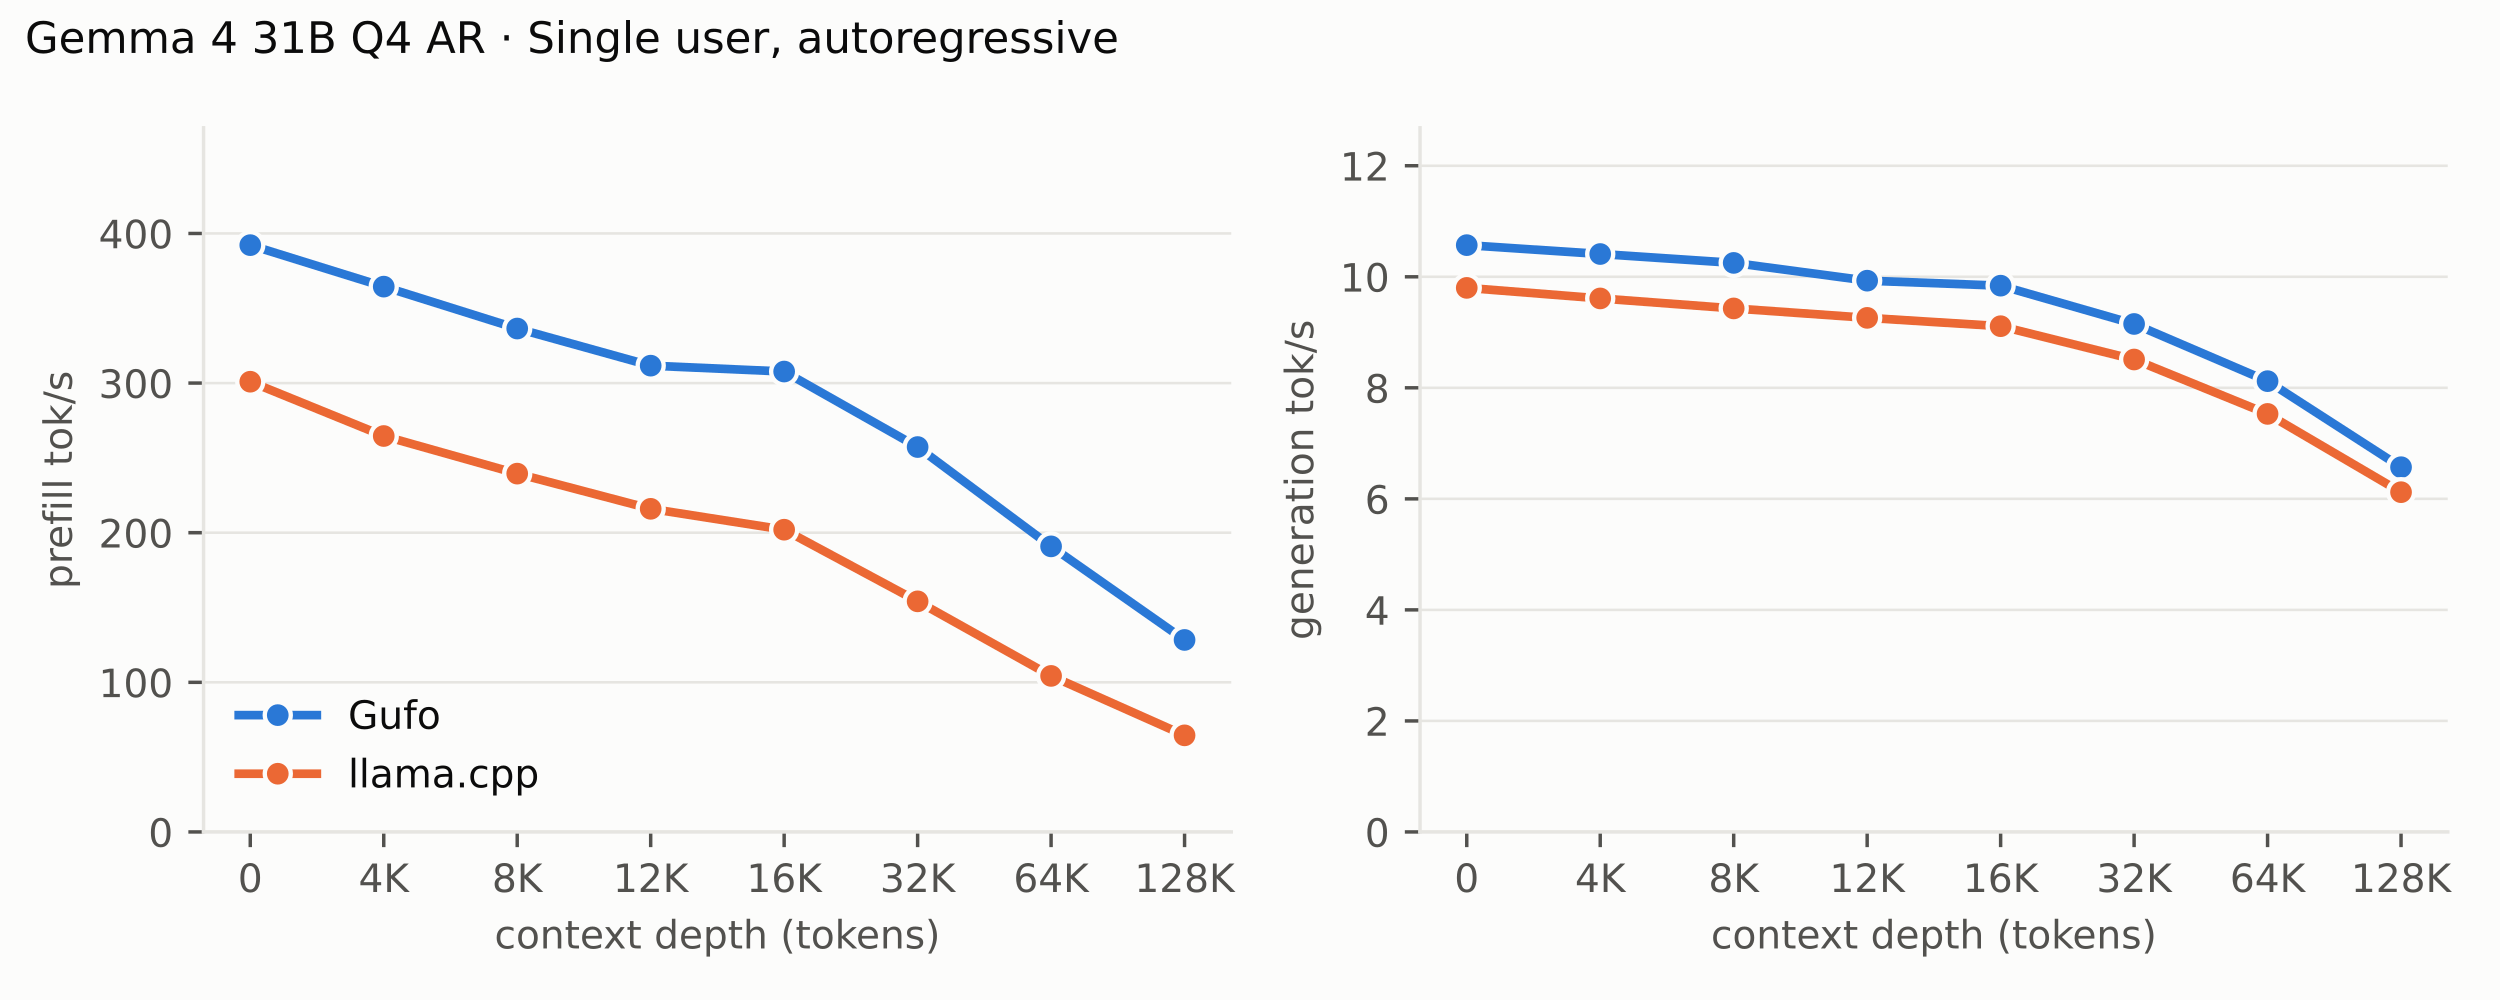
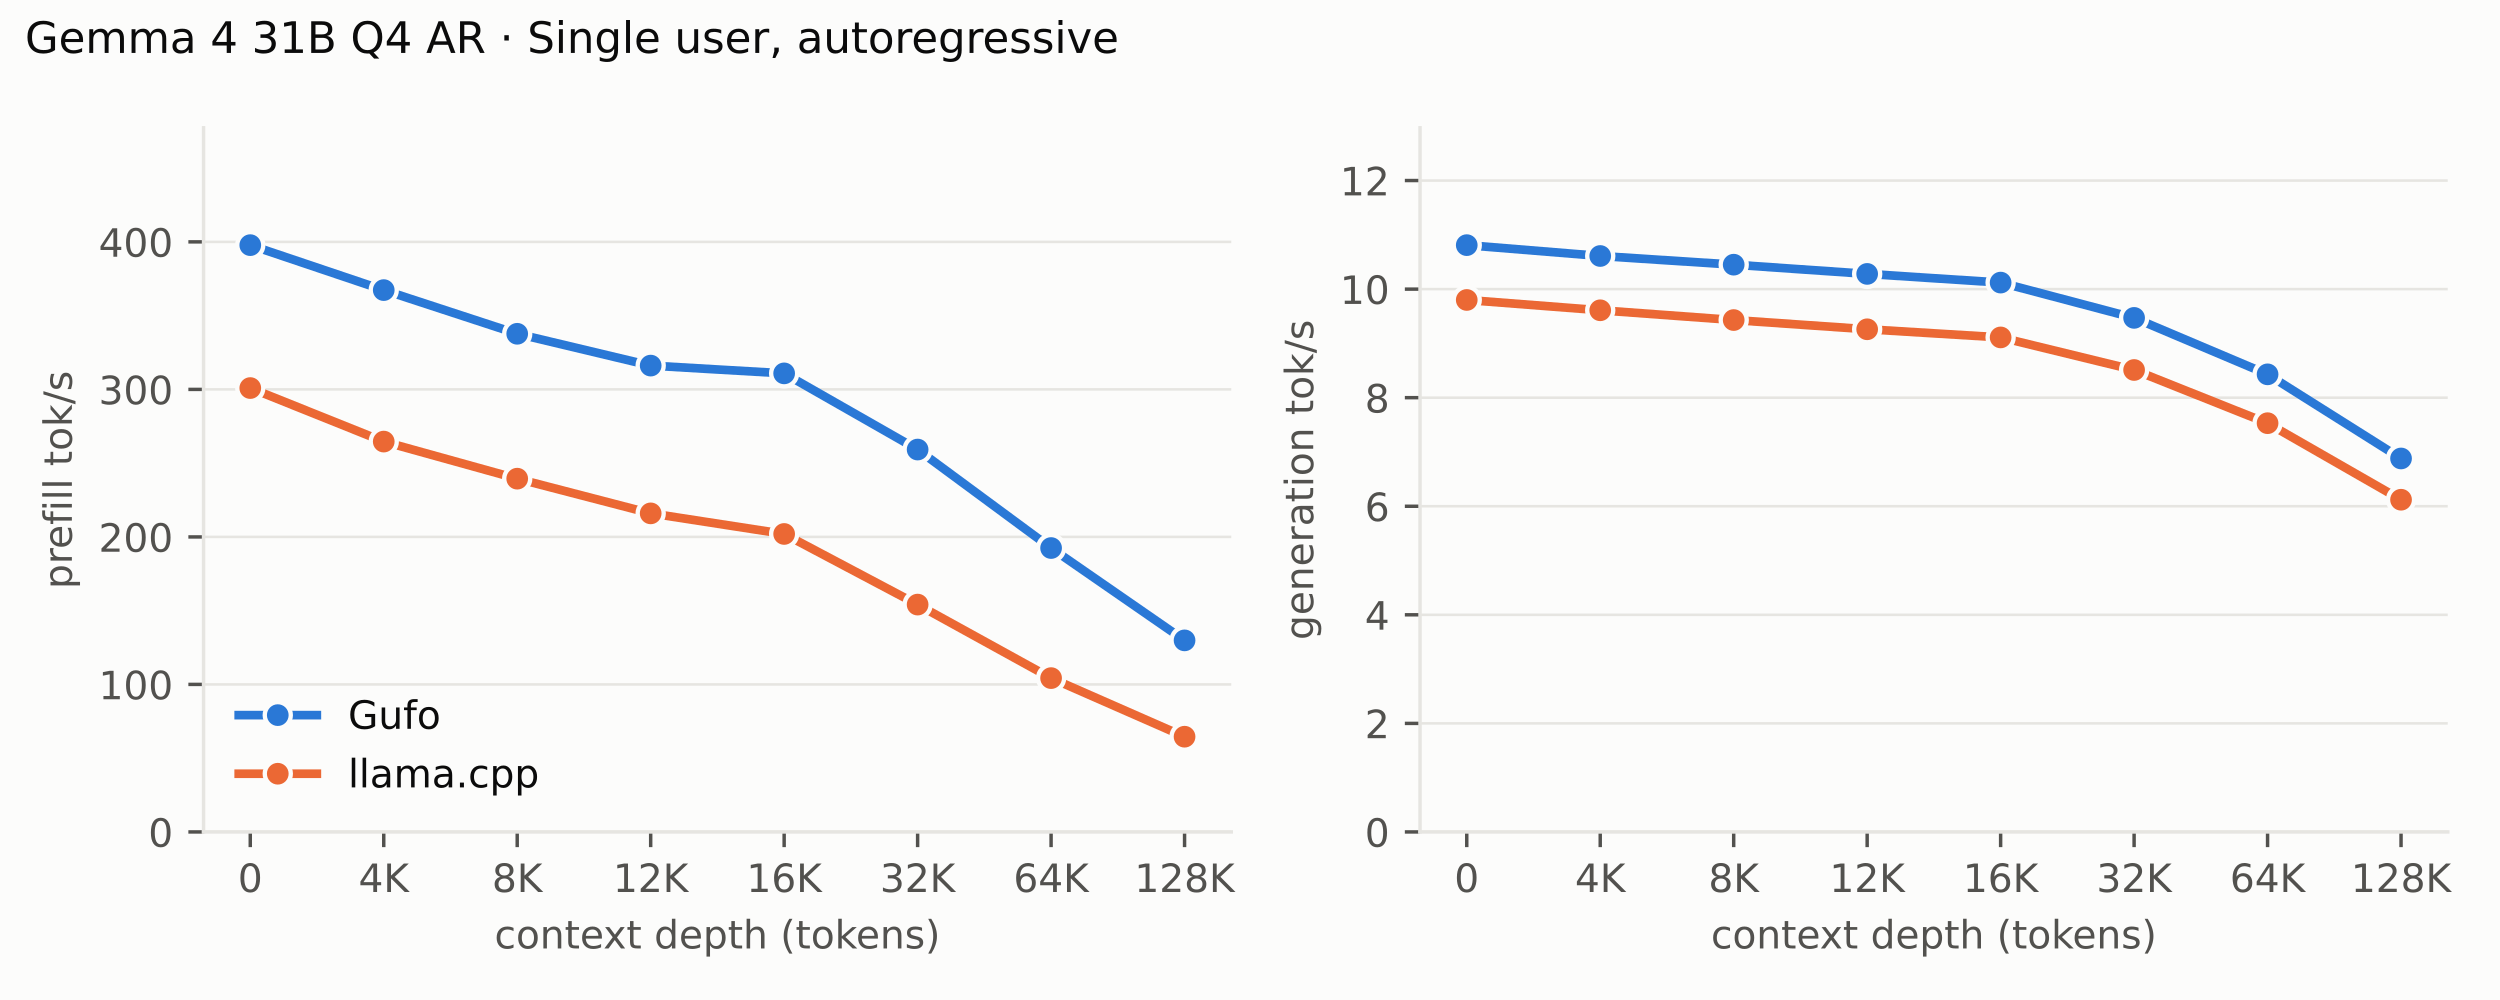
<svg xmlns="http://www.w3.org/2000/svg" xmlns:xlink="http://www.w3.org/1999/xlink" width="576pt" height="230.4pt" viewBox="0 0 576 230.4" version="1.1">
  <defs>
    <style type="text/css">*{stroke-linejoin: round; stroke-linecap: butt}</style>
  </defs>
  <g id="figure_1">
    <g id="patch_1">
      <path d="M 0 230.4 L 576 230.4 L 576 0 L 0 0 z " style="fill: #fcfcfb" />
    </g>
    <g id="axes_1">
      <g id="patch_2">
        <path d="M 46.899 191.679 L 283.686 191.679 L 283.686 29.441 L 46.899 29.441 z " style="fill: #fcfcfb" />
      </g>
      <g id="matplotlib.axis_1">
        <g id="xtick_1">
          <g id="line2d_1">
            <defs>
              <path id="m1ebf051f68" d="M 0 0 L 0 3.5 " style="stroke: #52514e; stroke-width: 0.8" />
            </defs>
            <g>
              <use xlink:href="#m1ebf051f68" x="57.662" y="191.679" style="fill: #52514e; stroke: #52514e; stroke-width: 0.8" />
            </g>
          </g>
          <g id="text_1">
            <text style="font-size: 9px; font-family: 'DejaVu Sans', 'Bitstream Vera Sans', 'Computer Modern Sans Serif', 'Lucida Grande', 'Verdana', 'Geneva', 'Lucid', 'Arial', 'Helvetica', 'Avant Garde', sans-serif; text-anchor: middle; fill: #52514e" x="57.662" y="205.517" transform="rotate(-0 57.66247 205.5172)">0</text>
          </g>
        </g>
        <g id="xtick_2">
          <g id="line2d_2">
            <g>
              <use xlink:href="#m1ebf051f68" x="88.414" y="191.679" style="fill: #52514e; stroke: #52514e; stroke-width: 0.8" />
            </g>
          </g>
          <g id="text_2">
            <text style="font-size: 9px; font-family: 'DejaVu Sans', 'Bitstream Vera Sans', 'Computer Modern Sans Serif', 'Lucida Grande', 'Verdana', 'Geneva', 'Lucid', 'Arial', 'Helvetica', 'Avant Garde', sans-serif; text-anchor: middle; fill: #52514e" x="88.414" y="205.517" transform="rotate(-0 88.41396 205.5172)">4K</text>
          </g>
        </g>
        <g id="xtick_3">
          <g id="line2d_3">
            <g>
              <use xlink:href="#m1ebf051f68" x="119.165" y="191.679" style="fill: #52514e; stroke: #52514e; stroke-width: 0.8" />
            </g>
          </g>
          <g id="text_3">
            <text style="font-size: 9px; font-family: 'DejaVu Sans', 'Bitstream Vera Sans', 'Computer Modern Sans Serif', 'Lucida Grande', 'Verdana', 'Geneva', 'Lucid', 'Arial', 'Helvetica', 'Avant Garde', sans-serif; text-anchor: middle; fill: #52514e" x="119.165" y="205.517" transform="rotate(-0 119.1654 205.5172)">8K</text>
          </g>
        </g>
        <g id="xtick_4">
          <g id="line2d_4">
            <g>
              <use xlink:href="#m1ebf051f68" x="149.917" y="191.679" style="fill: #52514e; stroke: #52514e; stroke-width: 0.8" />
            </g>
          </g>
          <g id="text_4">
            <text style="font-size: 9px; font-family: 'DejaVu Sans', 'Bitstream Vera Sans', 'Computer Modern Sans Serif', 'Lucida Grande', 'Verdana', 'Geneva', 'Lucid', 'Arial', 'Helvetica', 'Avant Garde', sans-serif; text-anchor: middle; fill: #52514e" x="149.917" y="205.517" transform="rotate(-0 149.9169 205.5172)">12K</text>
          </g>
        </g>
        <g id="xtick_5">
          <g id="line2d_5">
            <g>
              <use xlink:href="#m1ebf051f68" x="180.668" y="191.679" style="fill: #52514e; stroke: #52514e; stroke-width: 0.8" />
            </g>
          </g>
          <g id="text_5">
            <text style="font-size: 9px; font-family: 'DejaVu Sans', 'Bitstream Vera Sans', 'Computer Modern Sans Serif', 'Lucida Grande', 'Verdana', 'Geneva', 'Lucid', 'Arial', 'Helvetica', 'Avant Garde', sans-serif; text-anchor: middle; fill: #52514e" x="180.668" y="205.517" transform="rotate(-0 180.6684 205.5172)">16K</text>
          </g>
        </g>
        <g id="xtick_6">
          <g id="line2d_6">
            <g>
              <use xlink:href="#m1ebf051f68" x="211.42" y="191.679" style="fill: #52514e; stroke: #52514e; stroke-width: 0.8" />
            </g>
          </g>
          <g id="text_6">
            <text style="font-size: 9px; font-family: 'DejaVu Sans', 'Bitstream Vera Sans', 'Computer Modern Sans Serif', 'Lucida Grande', 'Verdana', 'Geneva', 'Lucid', 'Arial', 'Helvetica', 'Avant Garde', sans-serif; text-anchor: middle; fill: #52514e" x="211.42" y="205.517" transform="rotate(-0 211.4199 205.5172)">32K</text>
          </g>
        </g>
        <g id="xtick_7">
          <g id="line2d_7">
            <g>
              <use xlink:href="#m1ebf051f68" x="242.171" y="191.679" style="fill: #52514e; stroke: #52514e; stroke-width: 0.8" />
            </g>
          </g>
          <g id="text_7">
            <text style="font-size: 9px; font-family: 'DejaVu Sans', 'Bitstream Vera Sans', 'Computer Modern Sans Serif', 'Lucida Grande', 'Verdana', 'Geneva', 'Lucid', 'Arial', 'Helvetica', 'Avant Garde', sans-serif; text-anchor: middle; fill: #52514e" x="242.171" y="205.517" transform="rotate(-0 242.1714 205.5172)">64K</text>
          </g>
        </g>
        <g id="xtick_8">
          <g id="line2d_8">
            <g>
              <use xlink:href="#m1ebf051f68" x="272.923" y="191.679" style="fill: #52514e; stroke: #52514e; stroke-width: 0.8" />
            </g>
          </g>
          <g id="text_8">
            <text style="font-size: 9px; font-family: 'DejaVu Sans', 'Bitstream Vera Sans', 'Computer Modern Sans Serif', 'Lucida Grande', 'Verdana', 'Geneva', 'Lucid', 'Arial', 'Helvetica', 'Avant Garde', sans-serif; text-anchor: middle; fill: #52514e" x="272.923" y="205.517" transform="rotate(-0 272.9229 205.5172)">128K</text>
          </g>
        </g>
        <g id="text_9">
          <text style="font-size: 9px; font-family: 'DejaVu Sans', 'Bitstream Vera Sans', 'Computer Modern Sans Serif', 'Lucida Grande', 'Verdana', 'Geneva', 'Lucid', 'Arial', 'Helvetica', 'Avant Garde', sans-serif; text-anchor: middle; fill: #52514e" x="165.293" y="218.518" transform="rotate(-0 165.2927 218.5179)">context depth (tokens)</text>
        </g>
      </g>
      <g id="matplotlib.axis_2">
        <g id="ytick_1">
          <g id="line2d_9">
            <path d="M 46.899 191.679 L 283.686 191.679 " clip-path="url(#pecd959836e)" style="fill: none; stroke: #e6e5e1; stroke-width: 0.6; stroke-linecap: square" />
          </g>
          <g id="line2d_10">
            <defs>
              <path id="m680e5b1e24" d="M 0 0 L -3.5 0 " style="stroke: #52514e; stroke-width: 0.8" />
            </defs>
            <g>
              <use xlink:href="#m680e5b1e24" x="46.899" y="191.679" style="fill: #52514e; stroke: #52514e; stroke-width: 0.8" />
            </g>
          </g>
          <g id="text_10">
            <text style="font-size: 9px; font-family: 'DejaVu Sans', 'Bitstream Vera Sans', 'Computer Modern Sans Serif', 'Lucida Grande', 'Verdana', 'Geneva', 'Lucid', 'Arial', 'Helvetica', 'Avant Garde', sans-serif; text-anchor: end; fill: #52514e" x="39.899" y="195.098" transform="rotate(-0 39.89945 195.0982)">0</text>
          </g>
        </g>
        <g id="ytick_2">
          <g id="line2d_11">
-             <path d="M 46.899 157.207 L 283.686 157.207 " clip-path="url(#pecd959836e)" style="fill: none; stroke: #e6e5e1; stroke-width: 0.6; stroke-linecap: square" />
+             <path d="M 46.899 157.692 L 283.686 157.692 " clip-path="url(#pecd959836e)" style="fill: none; stroke: #e6e5e1; stroke-width: 0.6; stroke-linecap: square" />
          </g>
          <g id="line2d_12">
            <g>
-               <use xlink:href="#m680e5b1e24" x="46.899" y="157.207" style="fill: #52514e; stroke: #52514e; stroke-width: 0.8" />
+               <use xlink:href="#m680e5b1e24" x="46.899" y="157.692" style="fill: #52514e; stroke: #52514e; stroke-width: 0.8" />
            </g>
          </g>
          <g id="text_11">
-             <text style="font-size: 9px; font-family: 'DejaVu Sans', 'Bitstream Vera Sans', 'Computer Modern Sans Serif', 'Lucida Grande', 'Verdana', 'Geneva', 'Lucid', 'Arial', 'Helvetica', 'Avant Garde', sans-serif; text-anchor: end; fill: #52514e" x="39.899" y="160.625" transform="rotate(-0 39.89945 160.6255)">100</text>
+             <text style="font-size: 9px; font-family: 'DejaVu Sans', 'Bitstream Vera Sans', 'Computer Modern Sans Serif', 'Lucida Grande', 'Verdana', 'Geneva', 'Lucid', 'Arial', 'Helvetica', 'Avant Garde', sans-serif; text-anchor: end; fill: #52514e" x="39.899" y="161.111" transform="rotate(-0 39.89945 161.1108)">100</text>
          </g>
        </g>
        <g id="ytick_3">
          <g id="line2d_13">
-             <path d="M 46.899 122.734 L 283.686 122.734 " clip-path="url(#pecd959836e)" style="fill: none; stroke: #e6e5e1; stroke-width: 0.6; stroke-linecap: square" />
+             <path d="M 46.899 123.704 L 283.686 123.704 " clip-path="url(#pecd959836e)" style="fill: none; stroke: #e6e5e1; stroke-width: 0.6; stroke-linecap: square" />
          </g>
          <g id="line2d_14">
            <g>
-               <use xlink:href="#m680e5b1e24" x="46.899" y="122.734" style="fill: #52514e; stroke: #52514e; stroke-width: 0.8" />
+               <use xlink:href="#m680e5b1e24" x="46.899" y="123.704" style="fill: #52514e; stroke: #52514e; stroke-width: 0.8" />
            </g>
          </g>
          <g id="text_12">
-             <text style="font-size: 9px; font-family: 'DejaVu Sans', 'Bitstream Vera Sans', 'Computer Modern Sans Serif', 'Lucida Grande', 'Verdana', 'Geneva', 'Lucid', 'Arial', 'Helvetica', 'Avant Garde', sans-serif; text-anchor: end; fill: #52514e" x="39.899" y="126.153" transform="rotate(-0 39.89945 126.1527)">200</text>
+             <text style="font-size: 9px; font-family: 'DejaVu Sans', 'Bitstream Vera Sans', 'Computer Modern Sans Serif', 'Lucida Grande', 'Verdana', 'Geneva', 'Lucid', 'Arial', 'Helvetica', 'Avant Garde', sans-serif; text-anchor: end; fill: #52514e" x="39.899" y="127.123" transform="rotate(-0 39.89945 127.1233)">200</text>
          </g>
        </g>
        <g id="ytick_4">
          <g id="line2d_15">
-             <path d="M 46.899 88.261 L 283.686 88.261 " clip-path="url(#pecd959836e)" style="fill: none; stroke: #e6e5e1; stroke-width: 0.6; stroke-linecap: square" />
+             <path d="M 46.899 89.717 L 283.686 89.717 " clip-path="url(#pecd959836e)" style="fill: none; stroke: #e6e5e1; stroke-width: 0.6; stroke-linecap: square" />
          </g>
          <g id="line2d_16">
            <g>
-               <use xlink:href="#m680e5b1e24" x="46.899" y="88.261" style="fill: #52514e; stroke: #52514e; stroke-width: 0.8" />
+               <use xlink:href="#m680e5b1e24" x="46.899" y="89.717" style="fill: #52514e; stroke: #52514e; stroke-width: 0.8" />
            </g>
          </g>
          <g id="text_13">
-             <text style="font-size: 9px; font-family: 'DejaVu Sans', 'Bitstream Vera Sans', 'Computer Modern Sans Serif', 'Lucida Grande', 'Verdana', 'Geneva', 'Lucid', 'Arial', 'Helvetica', 'Avant Garde', sans-serif; text-anchor: end; fill: #52514e" x="39.899" y="91.68" transform="rotate(-0 39.89945 91.67993)">300</text>
+             <text style="font-size: 9px; font-family: 'DejaVu Sans', 'Bitstream Vera Sans', 'Computer Modern Sans Serif', 'Lucida Grande', 'Verdana', 'Geneva', 'Lucid', 'Arial', 'Helvetica', 'Avant Garde', sans-serif; text-anchor: end; fill: #52514e" x="39.899" y="93.136" transform="rotate(-0 39.89945 93.13583)">300</text>
          </g>
        </g>
        <g id="ytick_5">
          <g id="line2d_17">
-             <path d="M 46.899 53.788 L 283.686 53.788 " clip-path="url(#pecd959836e)" style="fill: none; stroke: #e6e5e1; stroke-width: 0.6; stroke-linecap: square" />
+             <path d="M 46.899 55.729 L 283.686 55.729 " clip-path="url(#pecd959836e)" style="fill: none; stroke: #e6e5e1; stroke-width: 0.6; stroke-linecap: square" />
          </g>
          <g id="line2d_18">
            <g>
-               <use xlink:href="#m680e5b1e24" x="46.899" y="53.788" style="fill: #52514e; stroke: #52514e; stroke-width: 0.8" />
+               <use xlink:href="#m680e5b1e24" x="46.899" y="55.729" style="fill: #52514e; stroke: #52514e; stroke-width: 0.8" />
            </g>
          </g>
          <g id="text_14">
-             <text style="font-size: 9px; font-family: 'DejaVu Sans', 'Bitstream Vera Sans', 'Computer Modern Sans Serif', 'Lucida Grande', 'Verdana', 'Geneva', 'Lucid', 'Arial', 'Helvetica', 'Avant Garde', sans-serif; text-anchor: end; fill: #52514e" x="39.899" y="57.207" transform="rotate(-0 39.89945 57.20716)">400</text>
+             <text style="font-size: 9px; font-family: 'DejaVu Sans', 'Bitstream Vera Sans', 'Computer Modern Sans Serif', 'Lucida Grande', 'Verdana', 'Geneva', 'Lucid', 'Arial', 'Helvetica', 'Avant Garde', sans-serif; text-anchor: end; fill: #52514e" x="39.899" y="59.148" transform="rotate(-0 39.89945 59.14836)">400</text>
          </g>
        </g>
        <g id="text_15">
          <text style="font-size: 9px; font-family: 'DejaVu Sans', 'Bitstream Vera Sans', 'Computer Modern Sans Serif', 'Lucida Grande', 'Verdana', 'Geneva', 'Lucid', 'Arial', 'Helvetica', 'Avant Garde', sans-serif; text-anchor: middle; fill: #52514e" x="16.559" y="110.56" transform="rotate(-90 16.55859 110.56)">prefill tok/s</text>
        </g>
      </g>
      <g id="line2d_19">
-         <path d="M 57.662 56.481 L 88.414 66.04 L 119.165 75.696 L 149.917 84.248 L 180.668 85.603 L 211.42 102.998 L 242.171 125.885 L 272.923 147.444 " clip-path="url(#pecd959836e)" style="fill: none; stroke: #2a78d6; stroke-width: 2; stroke-linecap: square" />
+         <path d="M 57.662 56.481 L 88.414 66.84 L 119.165 76.904 L 149.917 84.235 L 180.668 86.026 L 211.42 103.577 L 242.171 126.267 L 272.923 147.543 " clip-path="url(#pecd959836e)" style="fill: none; stroke: #2a78d6; stroke-width: 2; stroke-linecap: square" />
        <defs>
          <path id="m91930ba968" d="M 0 3 C 0.796 3 1.559 2.684 2.121 2.121 C 2.684 1.559 3 0.796 3 0 C 3 -0.796 2.684 -1.559 2.121 -2.121 C 1.559 -2.684 0.796 -3 0 -3 C -0.796 -3 -1.559 -2.684 -2.121 -2.121 C -2.684 -1.559 -3 -0.796 -3 0 C -3 0.796 -2.684 1.559 -2.121 2.121 C -1.559 2.684 -0.796 3 0 3 z " style="stroke: #fcfcfb" />
        </defs>
        <g clip-path="url(#pecd959836e)">
          <use xlink:href="#m91930ba968" x="57.662" y="56.481" style="fill: #2a78d6; stroke: #fcfcfb" />
-           <use xlink:href="#m91930ba968" x="88.414" y="66.04" style="fill: #2a78d6; stroke: #fcfcfb" />
-           <use xlink:href="#m91930ba968" x="119.165" y="75.696" style="fill: #2a78d6; stroke: #fcfcfb" />
-           <use xlink:href="#m91930ba968" x="149.917" y="84.248" style="fill: #2a78d6; stroke: #fcfcfb" />
-           <use xlink:href="#m91930ba968" x="180.668" y="85.603" style="fill: #2a78d6; stroke: #fcfcfb" />
-           <use xlink:href="#m91930ba968" x="211.42" y="102.998" style="fill: #2a78d6; stroke: #fcfcfb" />
-           <use xlink:href="#m91930ba968" x="242.171" y="125.885" style="fill: #2a78d6; stroke: #fcfcfb" />
-           <use xlink:href="#m91930ba968" x="272.923" y="147.444" style="fill: #2a78d6; stroke: #fcfcfb" />
+           <use xlink:href="#m91930ba968" x="88.414" y="66.84" style="fill: #2a78d6; stroke: #fcfcfb" />
+           <use xlink:href="#m91930ba968" x="119.165" y="76.904" style="fill: #2a78d6; stroke: #fcfcfb" />
+           <use xlink:href="#m91930ba968" x="149.917" y="84.235" style="fill: #2a78d6; stroke: #fcfcfb" />
+           <use xlink:href="#m91930ba968" x="180.668" y="86.026" style="fill: #2a78d6; stroke: #fcfcfb" />
+           <use xlink:href="#m91930ba968" x="211.42" y="103.577" style="fill: #2a78d6; stroke: #fcfcfb" />
+           <use xlink:href="#m91930ba968" x="242.171" y="126.267" style="fill: #2a78d6; stroke: #fcfcfb" />
+           <use xlink:href="#m91930ba968" x="272.923" y="147.543" style="fill: #2a78d6; stroke: #fcfcfb" />
        </g>
      </g>
      <g id="line2d_20">
-         <path d="M 57.662 87.947 L 88.414 100.457 L 119.165 109.124 L 149.917 117.232 L 180.668 122.044 L 211.42 138.55 L 242.171 155.731 L 272.923 169.424 " clip-path="url(#pecd959836e)" style="fill: none; stroke: #eb6834; stroke-width: 2; stroke-linecap: square" />
+         <path d="M 57.662 89.408 L 88.414 101.742 L 119.165 110.286 L 149.917 118.28 L 180.668 123.025 L 211.42 139.298 L 242.171 156.237 L 272.923 169.737 " clip-path="url(#pecd959836e)" style="fill: none; stroke: #eb6834; stroke-width: 2; stroke-linecap: square" />
        <defs>
          <path id="ma0614988b8" d="M 0 3 C 0.796 3 1.559 2.684 2.121 2.121 C 2.684 1.559 3 0.796 3 0 C 3 -0.796 2.684 -1.559 2.121 -2.121 C 1.559 -2.684 0.796 -3 0 -3 C -0.796 -3 -1.559 -2.684 -2.121 -2.121 C -2.684 -1.559 -3 -0.796 -3 0 C -3 0.796 -2.684 1.559 -2.121 2.121 C -1.559 2.684 -0.796 3 0 3 z " style="stroke: #fcfcfb" />
        </defs>
        <g clip-path="url(#pecd959836e)">
-           <use xlink:href="#ma0614988b8" x="57.662" y="87.947" style="fill: #eb6834; stroke: #fcfcfb" />
-           <use xlink:href="#ma0614988b8" x="88.414" y="100.457" style="fill: #eb6834; stroke: #fcfcfb" />
-           <use xlink:href="#ma0614988b8" x="119.165" y="109.124" style="fill: #eb6834; stroke: #fcfcfb" />
-           <use xlink:href="#ma0614988b8" x="149.917" y="117.232" style="fill: #eb6834; stroke: #fcfcfb" />
-           <use xlink:href="#ma0614988b8" x="180.668" y="122.044" style="fill: #eb6834; stroke: #fcfcfb" />
-           <use xlink:href="#ma0614988b8" x="211.42" y="138.55" style="fill: #eb6834; stroke: #fcfcfb" />
-           <use xlink:href="#ma0614988b8" x="242.171" y="155.731" style="fill: #eb6834; stroke: #fcfcfb" />
-           <use xlink:href="#ma0614988b8" x="272.923" y="169.424" style="fill: #eb6834; stroke: #fcfcfb" />
+           <use xlink:href="#ma0614988b8" x="57.662" y="89.408" style="fill: #eb6834; stroke: #fcfcfb" />
+           <use xlink:href="#ma0614988b8" x="88.414" y="101.742" style="fill: #eb6834; stroke: #fcfcfb" />
+           <use xlink:href="#ma0614988b8" x="119.165" y="110.286" style="fill: #eb6834; stroke: #fcfcfb" />
+           <use xlink:href="#ma0614988b8" x="149.917" y="118.28" style="fill: #eb6834; stroke: #fcfcfb" />
+           <use xlink:href="#ma0614988b8" x="180.668" y="123.025" style="fill: #eb6834; stroke: #fcfcfb" />
+           <use xlink:href="#ma0614988b8" x="211.42" y="139.298" style="fill: #eb6834; stroke: #fcfcfb" />
+           <use xlink:href="#ma0614988b8" x="242.171" y="156.237" style="fill: #eb6834; stroke: #fcfcfb" />
+           <use xlink:href="#ma0614988b8" x="272.923" y="169.737" style="fill: #eb6834; stroke: #fcfcfb" />
        </g>
      </g>
      <g id="patch_3">
        <path d="M 46.899 191.679 L 46.899 29.441 " style="fill: none; stroke: #e6e5e1; stroke-width: 0.8; stroke-linejoin: miter; stroke-linecap: square" />
      </g>
      <g id="patch_4">
        <path d="M 46.899 191.679 L 283.686 191.679 " style="fill: none; stroke: #e6e5e1; stroke-width: 0.8; stroke-linejoin: miter; stroke-linecap: square" />
      </g>
      <g id="legend_1">
        <g id="line2d_21">
          <path d="M 54.999 164.766 L 63.999 164.766 L 72.999 164.766 " style="fill: none; stroke: #2a78d6; stroke-width: 2; stroke-linecap: square" />
          <g>
            <use xlink:href="#m91930ba968" x="63.999" y="164.766" style="fill: #2a78d6; stroke: #fcfcfb" />
          </g>
        </g>
        <g id="text_16">
          <text style="font-size: 9px; font-family: 'DejaVu Sans', 'Bitstream Vera Sans', 'Computer Modern Sans Serif', 'Lucida Grande', 'Verdana', 'Geneva', 'Lucid', 'Arial', 'Helvetica', 'Avant Garde', sans-serif; text-anchor: start; fill: #0b0b0b" x="80.199" y="167.916" transform="rotate(-0 80.19945 167.9165)">Gufo</text>
        </g>
        <g id="line2d_22">
          <path d="M 54.999 178.267 L 63.999 178.267 L 72.999 178.267 " style="fill: none; stroke: #eb6834; stroke-width: 2; stroke-linecap: square" />
          <g>
            <use xlink:href="#ma0614988b8" x="63.999" y="178.267" style="fill: #eb6834; stroke: #fcfcfb" />
          </g>
        </g>
        <g id="text_17">
          <text style="font-size: 9px; font-family: 'DejaVu Sans', 'Bitstream Vera Sans', 'Computer Modern Sans Serif', 'Lucida Grande', 'Verdana', 'Geneva', 'Lucid', 'Arial', 'Helvetica', 'Avant Garde', sans-serif; text-anchor: start; fill: #0b0b0b" x="80.199" y="181.417" transform="rotate(-0 80.19945 181.4172)">llama.cpp</text>
        </g>
      </g>
    </g>
    <g id="axes_2">
      <g id="patch_5">
        <path d="M 327.176 191.679 L 563.963 191.679 L 563.963 29.441 L 327.176 29.441 z " style="fill: #fcfcfb" />
      </g>
      <g id="matplotlib.axis_3">
        <g id="xtick_9">
          <g id="line2d_23">
            <g>
              <use xlink:href="#m1ebf051f68" x="337.939" y="191.679" style="fill: #52514e; stroke: #52514e; stroke-width: 0.8" />
            </g>
          </g>
          <g id="text_18">
            <text style="font-size: 9px; font-family: 'DejaVu Sans', 'Bitstream Vera Sans', 'Computer Modern Sans Serif', 'Lucida Grande', 'Verdana', 'Geneva', 'Lucid', 'Arial', 'Helvetica', 'Avant Garde', sans-serif; text-anchor: middle; fill: #52514e" x="337.939" y="205.517" transform="rotate(-0 337.9393 205.5172)">0</text>
          </g>
        </g>
        <g id="xtick_10">
          <g id="line2d_24">
            <g>
              <use xlink:href="#m1ebf051f68" x="368.691" y="191.679" style="fill: #52514e; stroke: #52514e; stroke-width: 0.8" />
            </g>
          </g>
          <g id="text_19">
            <text style="font-size: 9px; font-family: 'DejaVu Sans', 'Bitstream Vera Sans', 'Computer Modern Sans Serif', 'Lucida Grande', 'Verdana', 'Geneva', 'Lucid', 'Arial', 'Helvetica', 'Avant Garde', sans-serif; text-anchor: middle; fill: #52514e" x="368.691" y="205.517" transform="rotate(-0 368.6908 205.5172)">4K</text>
          </g>
        </g>
        <g id="xtick_11">
          <g id="line2d_25">
            <g>
              <use xlink:href="#m1ebf051f68" x="399.442" y="191.679" style="fill: #52514e; stroke: #52514e; stroke-width: 0.8" />
            </g>
          </g>
          <g id="text_20">
            <text style="font-size: 9px; font-family: 'DejaVu Sans', 'Bitstream Vera Sans', 'Computer Modern Sans Serif', 'Lucida Grande', 'Verdana', 'Geneva', 'Lucid', 'Arial', 'Helvetica', 'Avant Garde', sans-serif; text-anchor: middle; fill: #52514e" x="399.442" y="205.517" transform="rotate(-0 399.4423 205.5172)">8K</text>
          </g>
        </g>
        <g id="xtick_12">
          <g id="line2d_26">
            <g>
              <use xlink:href="#m1ebf051f68" x="430.194" y="191.679" style="fill: #52514e; stroke: #52514e; stroke-width: 0.8" />
            </g>
          </g>
          <g id="text_21">
            <text style="font-size: 9px; font-family: 'DejaVu Sans', 'Bitstream Vera Sans', 'Computer Modern Sans Serif', 'Lucida Grande', 'Verdana', 'Geneva', 'Lucid', 'Arial', 'Helvetica', 'Avant Garde', sans-serif; text-anchor: middle; fill: #52514e" x="430.194" y="205.517" transform="rotate(-0 430.1938 205.5172)">12K</text>
          </g>
        </g>
        <g id="xtick_13">
          <g id="line2d_27">
            <g>
              <use xlink:href="#m1ebf051f68" x="460.945" y="191.679" style="fill: #52514e; stroke: #52514e; stroke-width: 0.8" />
            </g>
          </g>
          <g id="text_22">
            <text style="font-size: 9px; font-family: 'DejaVu Sans', 'Bitstream Vera Sans', 'Computer Modern Sans Serif', 'Lucida Grande', 'Verdana', 'Geneva', 'Lucid', 'Arial', 'Helvetica', 'Avant Garde', sans-serif; text-anchor: middle; fill: #52514e" x="460.945" y="205.517" transform="rotate(-0 460.9453 205.5172)">16K</text>
          </g>
        </g>
        <g id="xtick_14">
          <g id="line2d_28">
            <g>
              <use xlink:href="#m1ebf051f68" x="491.697" y="191.679" style="fill: #52514e; stroke: #52514e; stroke-width: 0.8" />
            </g>
          </g>
          <g id="text_23">
            <text style="font-size: 9px; font-family: 'DejaVu Sans', 'Bitstream Vera Sans', 'Computer Modern Sans Serif', 'Lucida Grande', 'Verdana', 'Geneva', 'Lucid', 'Arial', 'Helvetica', 'Avant Garde', sans-serif; text-anchor: middle; fill: #52514e" x="491.697" y="205.517" transform="rotate(-0 491.6968 205.5172)">32K</text>
          </g>
        </g>
        <g id="xtick_15">
          <g id="line2d_29">
            <g>
              <use xlink:href="#m1ebf051f68" x="522.448" y="191.679" style="fill: #52514e; stroke: #52514e; stroke-width: 0.8" />
            </g>
          </g>
          <g id="text_24">
            <text style="font-size: 9px; font-family: 'DejaVu Sans', 'Bitstream Vera Sans', 'Computer Modern Sans Serif', 'Lucida Grande', 'Verdana', 'Geneva', 'Lucid', 'Arial', 'Helvetica', 'Avant Garde', sans-serif; text-anchor: middle; fill: #52514e" x="522.448" y="205.517" transform="rotate(-0 522.4482 205.5172)">64K</text>
          </g>
        </g>
        <g id="xtick_16">
          <g id="line2d_30">
            <g>
              <use xlink:href="#m1ebf051f68" x="553.2" y="191.679" style="fill: #52514e; stroke: #52514e; stroke-width: 0.8" />
            </g>
          </g>
          <g id="text_25">
            <text style="font-size: 9px; font-family: 'DejaVu Sans', 'Bitstream Vera Sans', 'Computer Modern Sans Serif', 'Lucida Grande', 'Verdana', 'Geneva', 'Lucid', 'Arial', 'Helvetica', 'Avant Garde', sans-serif; text-anchor: middle; fill: #52514e" x="553.2" y="205.517" transform="rotate(-0 553.1997 205.5172)">128K</text>
          </g>
        </g>
        <g id="text_26">
          <text style="font-size: 9px; font-family: 'DejaVu Sans', 'Bitstream Vera Sans', 'Computer Modern Sans Serif', 'Lucida Grande', 'Verdana', 'Geneva', 'Lucid', 'Arial', 'Helvetica', 'Avant Garde', sans-serif; text-anchor: middle; fill: #52514e" x="445.57" y="218.518" transform="rotate(-0 445.5695 218.5179)">context depth (tokens)</text>
        </g>
      </g>
      <g id="matplotlib.axis_4">
        <g id="ytick_6">
          <g id="line2d_31">
            <path d="M 327.176 191.679 L 563.963 191.679 " clip-path="url(#pd79d8cccfb)" style="fill: none; stroke: #e6e5e1; stroke-width: 0.6; stroke-linecap: square" />
          </g>
          <g id="line2d_32">
            <g>
              <use xlink:href="#m680e5b1e24" x="327.176" y="191.679" style="fill: #52514e; stroke: #52514e; stroke-width: 0.8" />
            </g>
          </g>
          <g id="text_27">
            <text style="font-size: 9px; font-family: 'DejaVu Sans', 'Bitstream Vera Sans', 'Computer Modern Sans Serif', 'Lucida Grande', 'Verdana', 'Geneva', 'Lucid', 'Arial', 'Helvetica', 'Avant Garde', sans-serif; text-anchor: end; fill: #52514e" x="320.176" y="195.098" transform="rotate(-0 320.1763 195.0982)">0</text>
          </g>
        </g>
        <g id="ytick_7">
          <g id="line2d_33">
-             <path d="M 327.176 166.098 L 563.963 166.098 " clip-path="url(#pd79d8cccfb)" style="fill: none; stroke: #e6e5e1; stroke-width: 0.6; stroke-linecap: square" />
+             <path d="M 327.176 166.666 L 563.963 166.666 " clip-path="url(#pd79d8cccfb)" style="fill: none; stroke: #e6e5e1; stroke-width: 0.6; stroke-linecap: square" />
          </g>
          <g id="line2d_34">
            <g>
-               <use xlink:href="#m680e5b1e24" x="327.176" y="166.098" style="fill: #52514e; stroke: #52514e; stroke-width: 0.8" />
+               <use xlink:href="#m680e5b1e24" x="327.176" y="166.666" style="fill: #52514e; stroke: #52514e; stroke-width: 0.8" />
            </g>
          </g>
          <g id="text_28">
-             <text style="font-size: 9px; font-family: 'DejaVu Sans', 'Bitstream Vera Sans', 'Computer Modern Sans Serif', 'Lucida Grande', 'Verdana', 'Geneva', 'Lucid', 'Arial', 'Helvetica', 'Avant Garde', sans-serif; text-anchor: end; fill: #52514e" x="320.176" y="169.517" transform="rotate(-0 320.1763 169.5166)">2</text>
+             <text style="font-size: 9px; font-family: 'DejaVu Sans', 'Bitstream Vera Sans', 'Computer Modern Sans Serif', 'Lucida Grande', 'Verdana', 'Geneva', 'Lucid', 'Arial', 'Helvetica', 'Avant Garde', sans-serif; text-anchor: end; fill: #52514e" x="320.176" y="170.085" transform="rotate(-0 320.1763 170.0846)">2</text>
          </g>
        </g>
        <g id="ytick_8">
          <g id="line2d_35">
-             <path d="M 327.176 140.516 L 563.963 140.516 " clip-path="url(#pd79d8cccfb)" style="fill: none; stroke: #e6e5e1; stroke-width: 0.6; stroke-linecap: square" />
+             <path d="M 327.176 141.652 L 563.963 141.652 " clip-path="url(#pd79d8cccfb)" style="fill: none; stroke: #e6e5e1; stroke-width: 0.6; stroke-linecap: square" />
          </g>
          <g id="line2d_36">
            <g>
-               <use xlink:href="#m680e5b1e24" x="327.176" y="140.516" style="fill: #52514e; stroke: #52514e; stroke-width: 0.8" />
+               <use xlink:href="#m680e5b1e24" x="327.176" y="141.652" style="fill: #52514e; stroke: #52514e; stroke-width: 0.8" />
            </g>
          </g>
          <g id="text_29">
-             <text style="font-size: 9px; font-family: 'DejaVu Sans', 'Bitstream Vera Sans', 'Computer Modern Sans Serif', 'Lucida Grande', 'Verdana', 'Geneva', 'Lucid', 'Arial', 'Helvetica', 'Avant Garde', sans-serif; text-anchor: end; fill: #52514e" x="320.176" y="143.935" transform="rotate(-0 320.1763 143.935)">4</text>
+             <text style="font-size: 9px; font-family: 'DejaVu Sans', 'Bitstream Vera Sans', 'Computer Modern Sans Serif', 'Lucida Grande', 'Verdana', 'Geneva', 'Lucid', 'Arial', 'Helvetica', 'Avant Garde', sans-serif; text-anchor: end; fill: #52514e" x="320.176" y="145.071" transform="rotate(-0 320.1763 145.0709)">4</text>
          </g>
        </g>
        <g id="ytick_9">
          <g id="line2d_37">
-             <path d="M 327.176 114.934 L 563.963 114.934 " clip-path="url(#pd79d8cccfb)" style="fill: none; stroke: #e6e5e1; stroke-width: 0.6; stroke-linecap: square" />
+             <path d="M 327.176 116.638 L 563.963 116.638 " clip-path="url(#pd79d8cccfb)" style="fill: none; stroke: #e6e5e1; stroke-width: 0.6; stroke-linecap: square" />
          </g>
          <g id="line2d_38">
            <g>
-               <use xlink:href="#m680e5b1e24" x="327.176" y="114.934" style="fill: #52514e; stroke: #52514e; stroke-width: 0.8" />
+               <use xlink:href="#m680e5b1e24" x="327.176" y="116.638" style="fill: #52514e; stroke: #52514e; stroke-width: 0.8" />
            </g>
          </g>
          <g id="text_30">
-             <text style="font-size: 9px; font-family: 'DejaVu Sans', 'Bitstream Vera Sans', 'Computer Modern Sans Serif', 'Lucida Grande', 'Verdana', 'Geneva', 'Lucid', 'Arial', 'Helvetica', 'Avant Garde', sans-serif; text-anchor: end; fill: #52514e" x="320.176" y="118.353" transform="rotate(-0 320.1763 118.3534)">6</text>
+             <text style="font-size: 9px; font-family: 'DejaVu Sans', 'Bitstream Vera Sans', 'Computer Modern Sans Serif', 'Lucida Grande', 'Verdana', 'Geneva', 'Lucid', 'Arial', 'Helvetica', 'Avant Garde', sans-serif; text-anchor: end; fill: #52514e" x="320.176" y="120.057" transform="rotate(-0 320.1763 120.0573)">6</text>
          </g>
        </g>
        <g id="ytick_10">
          <g id="line2d_39">
-             <path d="M 327.176 89.353 L 563.963 89.353 " clip-path="url(#pd79d8cccfb)" style="fill: none; stroke: #e6e5e1; stroke-width: 0.6; stroke-linecap: square" />
+             <path d="M 327.176 91.625 L 563.963 91.625 " clip-path="url(#pd79d8cccfb)" style="fill: none; stroke: #e6e5e1; stroke-width: 0.6; stroke-linecap: square" />
          </g>
          <g id="line2d_40">
            <g>
-               <use xlink:href="#m680e5b1e24" x="327.176" y="89.353" style="fill: #52514e; stroke: #52514e; stroke-width: 0.8" />
+               <use xlink:href="#m680e5b1e24" x="327.176" y="91.625" style="fill: #52514e; stroke: #52514e; stroke-width: 0.8" />
            </g>
          </g>
          <g id="text_31">
-             <text style="font-size: 9px; font-family: 'DejaVu Sans', 'Bitstream Vera Sans', 'Computer Modern Sans Serif', 'Lucida Grande', 'Verdana', 'Geneva', 'Lucid', 'Arial', 'Helvetica', 'Avant Garde', sans-serif; text-anchor: end; fill: #52514e" x="320.176" y="92.772" transform="rotate(-0 320.1763 92.77184)">8</text>
+             <text style="font-size: 9px; font-family: 'DejaVu Sans', 'Bitstream Vera Sans', 'Computer Modern Sans Serif', 'Lucida Grande', 'Verdana', 'Geneva', 'Lucid', 'Arial', 'Helvetica', 'Avant Garde', sans-serif; text-anchor: end; fill: #52514e" x="320.176" y="95.044" transform="rotate(-0 320.1763 95.04365)">8</text>
          </g>
        </g>
        <g id="ytick_11">
          <g id="line2d_41">
-             <path d="M 327.176 63.771 L 563.963 63.771 " clip-path="url(#pd79d8cccfb)" style="fill: none; stroke: #e6e5e1; stroke-width: 0.6; stroke-linecap: square" />
+             <path d="M 327.176 66.611 L 563.963 66.611 " clip-path="url(#pd79d8cccfb)" style="fill: none; stroke: #e6e5e1; stroke-width: 0.6; stroke-linecap: square" />
          </g>
          <g id="line2d_42">
            <g>
-               <use xlink:href="#m680e5b1e24" x="327.176" y="63.771" style="fill: #52514e; stroke: #52514e; stroke-width: 0.8" />
+               <use xlink:href="#m680e5b1e24" x="327.176" y="66.611" style="fill: #52514e; stroke: #52514e; stroke-width: 0.8" />
            </g>
          </g>
          <g id="text_32">
-             <text style="font-size: 9px; font-family: 'DejaVu Sans', 'Bitstream Vera Sans', 'Computer Modern Sans Serif', 'Lucida Grande', 'Verdana', 'Geneva', 'Lucid', 'Arial', 'Helvetica', 'Avant Garde', sans-serif; text-anchor: end; fill: #52514e" x="320.176" y="67.19" transform="rotate(-0 320.1763 67.19024)">10</text>
+             <text style="font-size: 9px; font-family: 'DejaVu Sans', 'Bitstream Vera Sans', 'Computer Modern Sans Serif', 'Lucida Grande', 'Verdana', 'Geneva', 'Lucid', 'Arial', 'Helvetica', 'Avant Garde', sans-serif; text-anchor: end; fill: #52514e" x="320.176" y="70.03" transform="rotate(-0 320.1763 70.03001)">10</text>
          </g>
        </g>
        <g id="ytick_12">
          <g id="line2d_43">
-             <path d="M 327.176 38.19 L 563.963 38.19 " clip-path="url(#pd79d8cccfb)" style="fill: none; stroke: #e6e5e1; stroke-width: 0.6; stroke-linecap: square" />
+             <path d="M 327.176 41.597 L 563.963 41.597 " clip-path="url(#pd79d8cccfb)" style="fill: none; stroke: #e6e5e1; stroke-width: 0.6; stroke-linecap: square" />
          </g>
          <g id="line2d_44">
            <g>
-               <use xlink:href="#m680e5b1e24" x="327.176" y="38.19" style="fill: #52514e; stroke: #52514e; stroke-width: 0.8" />
+               <use xlink:href="#m680e5b1e24" x="327.176" y="41.597" style="fill: #52514e; stroke: #52514e; stroke-width: 0.8" />
            </g>
          </g>
          <g id="text_33">
-             <text style="font-size: 9px; font-family: 'DejaVu Sans', 'Bitstream Vera Sans', 'Computer Modern Sans Serif', 'Lucida Grande', 'Verdana', 'Geneva', 'Lucid', 'Arial', 'Helvetica', 'Avant Garde', sans-serif; text-anchor: end; fill: #52514e" x="320.176" y="41.609" transform="rotate(-0 320.1763 41.60863)">12</text>
+             <text style="font-size: 9px; font-family: 'DejaVu Sans', 'Bitstream Vera Sans', 'Computer Modern Sans Serif', 'Lucida Grande', 'Verdana', 'Geneva', 'Lucid', 'Arial', 'Helvetica', 'Avant Garde', sans-serif; text-anchor: end; fill: #52514e" x="320.176" y="45.016" transform="rotate(-0 320.1763 45.01636)">12</text>
          </g>
        </g>
        <g id="text_34">
          <text style="font-size: 9px; font-family: 'DejaVu Sans', 'Bitstream Vera Sans', 'Computer Modern Sans Serif', 'Lucida Grande', 'Verdana', 'Geneva', 'Lucid', 'Arial', 'Helvetica', 'Avant Garde', sans-serif; text-anchor: middle; fill: #52514e" x="302.562" y="110.56" transform="rotate(-90 302.5617 110.56)">generation tok/s</text>
        </g>
      </g>
      <g id="line2d_45">
-         <path d="M 337.939 56.481 L 368.691 58.527 L 399.442 60.574 L 430.194 64.667 L 460.945 65.818 L 491.697 74.643 L 522.448 87.818 L 553.2 107.644 " clip-path="url(#pd79d8cccfb)" style="fill: none; stroke: #2a78d6; stroke-width: 2; stroke-linecap: square" />
+         <path d="M 337.939 56.481 L 368.691 58.982 L 399.442 60.983 L 430.194 63.109 L 460.945 65.11 L 491.697 73.24 L 522.448 86.247 L 553.2 105.632 " clip-path="url(#pd79d8cccfb)" style="fill: none; stroke: #2a78d6; stroke-width: 2; stroke-linecap: square" />
        <g clip-path="url(#pd79d8cccfb)">
          <use xlink:href="#m91930ba968" x="337.939" y="56.481" style="fill: #2a78d6; stroke: #fcfcfb" />
-           <use xlink:href="#m91930ba968" x="368.691" y="58.527" style="fill: #2a78d6; stroke: #fcfcfb" />
-           <use xlink:href="#m91930ba968" x="399.442" y="60.574" style="fill: #2a78d6; stroke: #fcfcfb" />
-           <use xlink:href="#m91930ba968" x="430.194" y="64.667" style="fill: #2a78d6; stroke: #fcfcfb" />
-           <use xlink:href="#m91930ba968" x="460.945" y="65.818" style="fill: #2a78d6; stroke: #fcfcfb" />
-           <use xlink:href="#m91930ba968" x="491.697" y="74.643" style="fill: #2a78d6; stroke: #fcfcfb" />
-           <use xlink:href="#m91930ba968" x="522.448" y="87.818" style="fill: #2a78d6; stroke: #fcfcfb" />
-           <use xlink:href="#m91930ba968" x="553.2" y="107.644" style="fill: #2a78d6; stroke: #fcfcfb" />
+           <use xlink:href="#m91930ba968" x="368.691" y="58.982" style="fill: #2a78d6; stroke: #fcfcfb" />
+           <use xlink:href="#m91930ba968" x="399.442" y="60.983" style="fill: #2a78d6; stroke: #fcfcfb" />
+           <use xlink:href="#m91930ba968" x="430.194" y="63.109" style="fill: #2a78d6; stroke: #fcfcfb" />
+           <use xlink:href="#m91930ba968" x="460.945" y="65.11" style="fill: #2a78d6; stroke: #fcfcfb" />
+           <use xlink:href="#m91930ba968" x="491.697" y="73.24" style="fill: #2a78d6; stroke: #fcfcfb" />
+           <use xlink:href="#m91930ba968" x="522.448" y="86.247" style="fill: #2a78d6; stroke: #fcfcfb" />
+           <use xlink:href="#m91930ba968" x="553.2" y="105.632" style="fill: #2a78d6; stroke: #fcfcfb" />
        </g>
      </g>
      <g id="line2d_46">
-         <path d="M 337.939 66.329 L 368.691 68.76 L 399.442 71.062 L 430.194 73.236 L 460.945 75.155 L 491.697 82.83 L 522.448 95.365 L 553.2 113.4 " clip-path="url(#pd79d8cccfb)" style="fill: none; stroke: #eb6834; stroke-width: 2; stroke-linecap: square" />
+         <path d="M 337.939 69.112 L 368.691 71.489 L 399.442 73.74 L 430.194 75.866 L 460.945 77.742 L 491.697 85.246 L 522.448 97.503 L 553.2 115.138 " clip-path="url(#pd79d8cccfb)" style="fill: none; stroke: #eb6834; stroke-width: 2; stroke-linecap: square" />
        <g clip-path="url(#pd79d8cccfb)">
-           <use xlink:href="#ma0614988b8" x="337.939" y="66.329" style="fill: #eb6834; stroke: #fcfcfb" />
-           <use xlink:href="#ma0614988b8" x="368.691" y="68.76" style="fill: #eb6834; stroke: #fcfcfb" />
-           <use xlink:href="#ma0614988b8" x="399.442" y="71.062" style="fill: #eb6834; stroke: #fcfcfb" />
-           <use xlink:href="#ma0614988b8" x="430.194" y="73.236" style="fill: #eb6834; stroke: #fcfcfb" />
-           <use xlink:href="#ma0614988b8" x="460.945" y="75.155" style="fill: #eb6834; stroke: #fcfcfb" />
-           <use xlink:href="#ma0614988b8" x="491.697" y="82.83" style="fill: #eb6834; stroke: #fcfcfb" />
-           <use xlink:href="#ma0614988b8" x="522.448" y="95.365" style="fill: #eb6834; stroke: #fcfcfb" />
-           <use xlink:href="#ma0614988b8" x="553.2" y="113.4" style="fill: #eb6834; stroke: #fcfcfb" />
+           <use xlink:href="#ma0614988b8" x="337.939" y="69.112" style="fill: #eb6834; stroke: #fcfcfb" />
+           <use xlink:href="#ma0614988b8" x="368.691" y="71.489" style="fill: #eb6834; stroke: #fcfcfb" />
+           <use xlink:href="#ma0614988b8" x="399.442" y="73.74" style="fill: #eb6834; stroke: #fcfcfb" />
+           <use xlink:href="#ma0614988b8" x="430.194" y="75.866" style="fill: #eb6834; stroke: #fcfcfb" />
+           <use xlink:href="#ma0614988b8" x="460.945" y="77.742" style="fill: #eb6834; stroke: #fcfcfb" />
+           <use xlink:href="#ma0614988b8" x="491.697" y="85.246" style="fill: #eb6834; stroke: #fcfcfb" />
+           <use xlink:href="#ma0614988b8" x="522.448" y="97.503" style="fill: #eb6834; stroke: #fcfcfb" />
+           <use xlink:href="#ma0614988b8" x="553.2" y="115.138" style="fill: #eb6834; stroke: #fcfcfb" />
        </g>
      </g>
      <g id="patch_6">
        <path d="M 327.176 191.679 L 327.176 29.441 " style="fill: none; stroke: #e6e5e1; stroke-width: 0.8; stroke-linejoin: miter; stroke-linecap: square" />
      </g>
      <g id="patch_7">
        <path d="M 327.176 191.679 L 563.963 191.679 " style="fill: none; stroke: #e6e5e1; stroke-width: 0.8; stroke-linejoin: miter; stroke-linecap: square" />
      </g>
    </g>
    <g id="text_35">
      <text style="font-size: 10px; font-family: 'DejaVu Sans', 'Bitstream Vera Sans', 'Computer Modern Sans Serif', 'Lucida Grande', 'Verdana', 'Geneva', 'Lucid', 'Arial', 'Helvetica', 'Avant Garde', sans-serif; text-anchor: start; fill: #0b0b0b" x="5.76" y="12.206" transform="rotate(-0 5.76 12.20644)">Gemma 4 31B Q4 AR · Single user, autoregressive</text>
    </g>
  </g>
  <defs>
    <clipPath id="pecd959836e">
      <rect x="46.899" y="29.441" width="236.786" height="162.239" />
    </clipPath>
    <clipPath id="pd79d8cccfb">
      <rect x="327.176" y="29.441" width="236.786" height="162.239" />
    </clipPath>
  </defs>
</svg>
